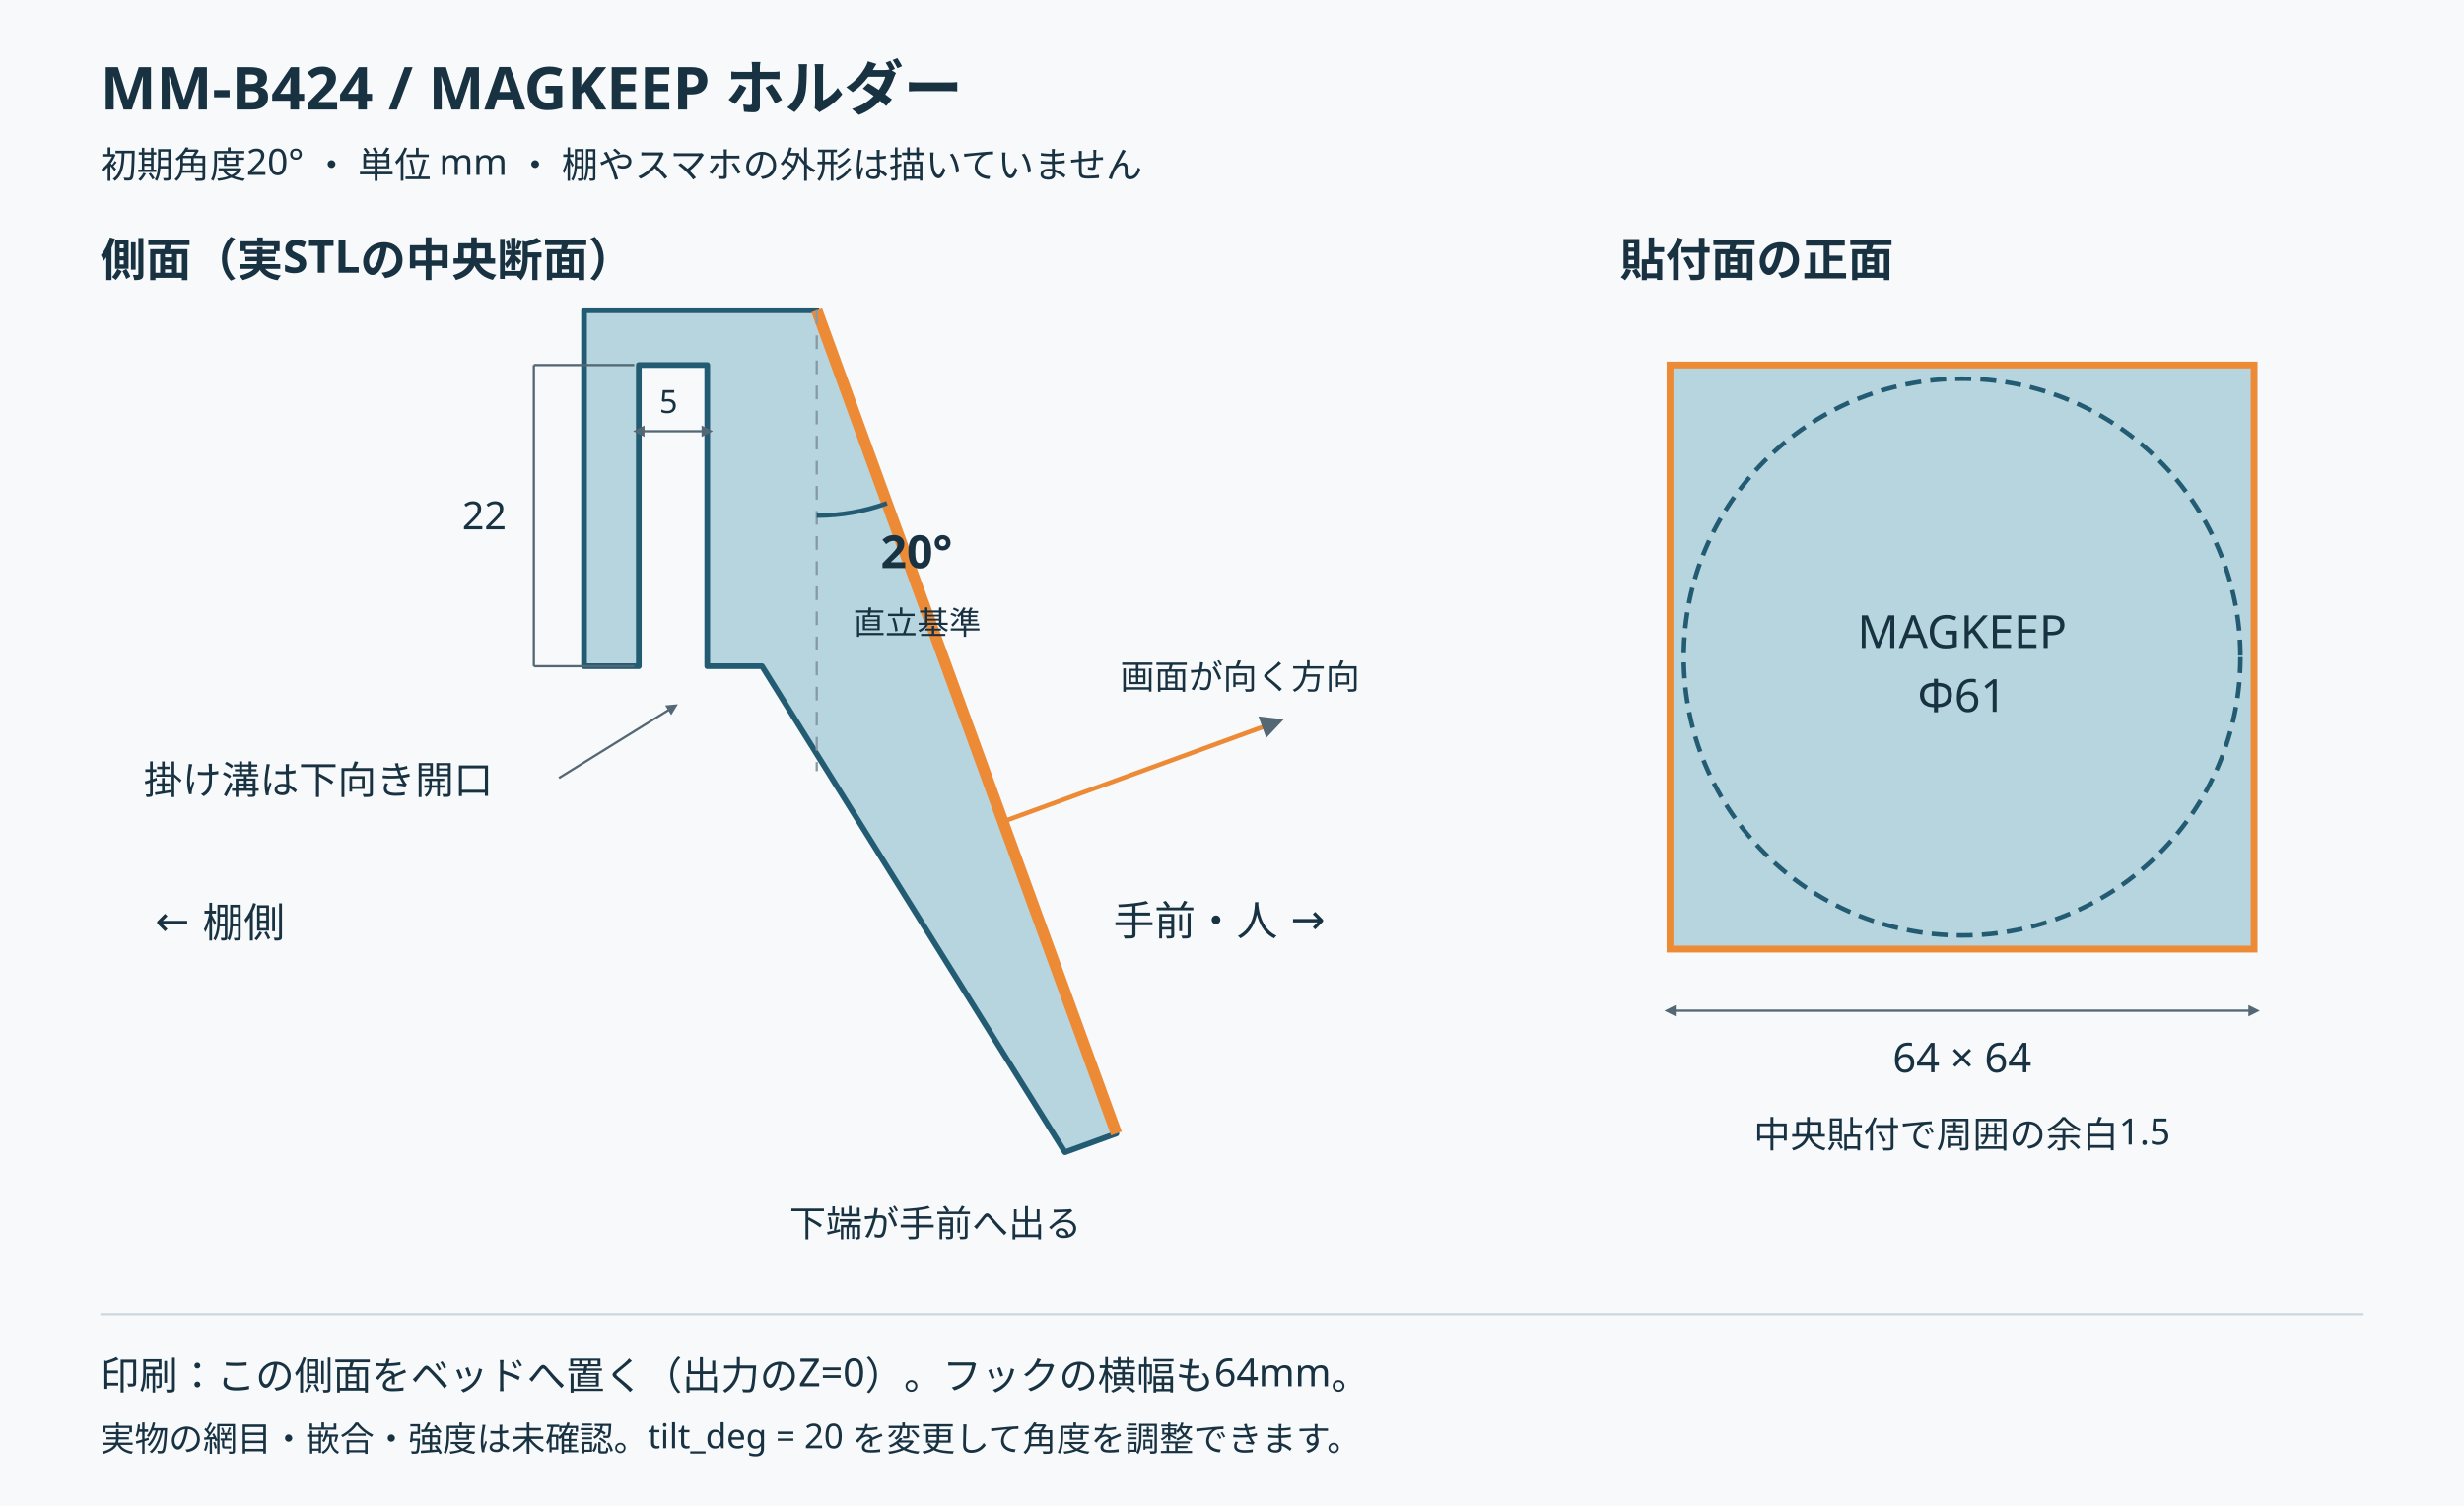
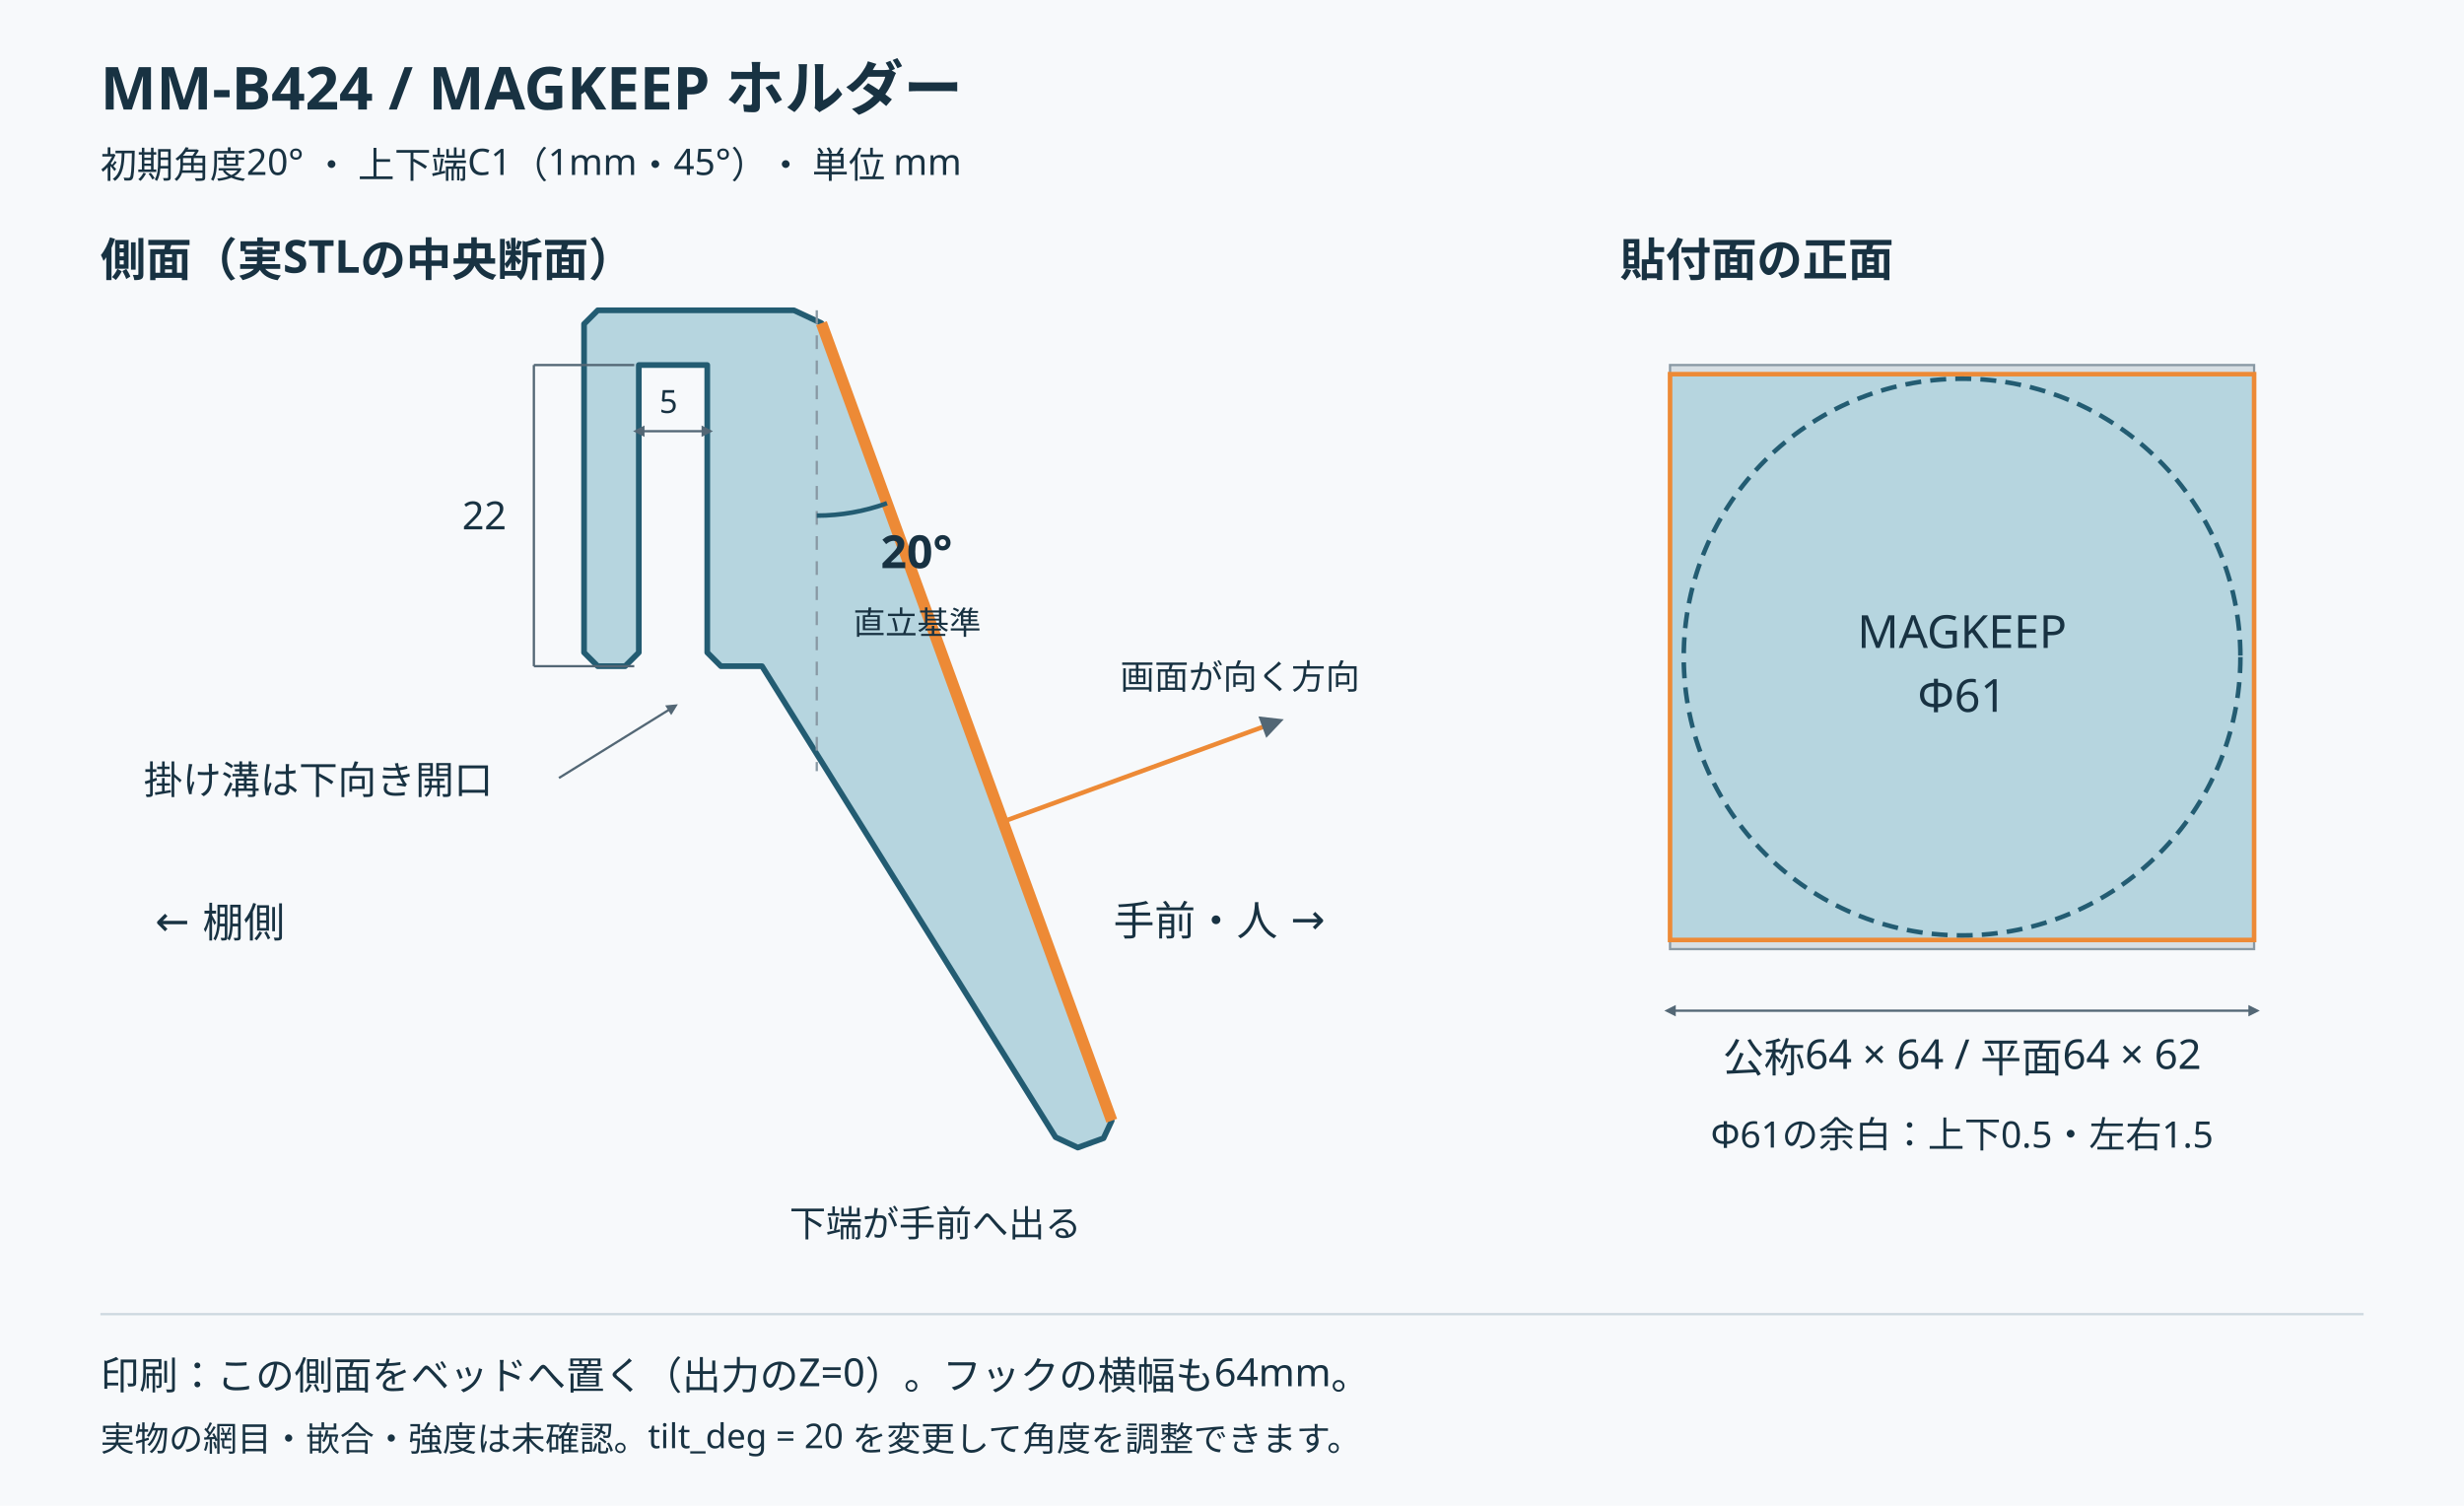
<svg xmlns="http://www.w3.org/2000/svg" width="1080" height="660" viewBox="0 0 1080 660" role="img" aria-labelledby="title desc">
  <defs>
    <marker id="arrow" viewBox="0 0 10 10" refX="5" refY="5" markerWidth="5" markerHeight="5" orient="auto-start-reverse">
      <path d="M 0 0 L 10 5 L 0 10 z" fill="#536775" />
    </marker>
  </defs>
  <rect width="1080" height="660" fill="#f7f9fb" />
  <g font-family="sans-serif" fill="#183242">
    <text x="44" y="48" font-size="26" font-weight="bold">MM-B424 / MAGKEEP ホルダー</text>
-     <text x="44" y="78" font-size="16">初期角度20° ・ 単位 mm ・ 棚やスマホの外形は描いていません</text>
+     <text x="44" y="78" font-size="16">初期角度20° ・ 上下端C1（1mm・45°）・ 単位 mm</text>
    <text x="44" y="121" font-size="20" font-weight="bold">側面（実STLの中央断面）</text>
    <text x="710" y="121" font-size="20" font-weight="bold">貼付面の正面</text>
-     <polygon points="489.336,496.842 466.783,505.050 334.000,292.000 310.000,292.000 310.000,160.000 280.000,160.000 280.000,292.000 256.000,292.000 256.000,136.000 358.000,136.000" fill="#b6d5df" stroke="#235c72" stroke-width="2.5" stroke-linejoin="round" />
-     <path d="M 358 136 L 489.336 496.840" stroke="#ed8a36" stroke-width="5" />
+     <polygon points="483.698,498.894 472.421,502.998 462.670,498.451 334.000,292.000 316.000,292.000 310.000,286.000 310.000,160.000 280.000,160.000 280.000,286.000 274.000,292.000 262.000,292.000 256.000,286.000 256.000,142.000 262.000,136.000 347.961,136.000 360.052,141.638 487.284,491.204" fill="#b6d5df" stroke="#235c72" stroke-width="2.5" stroke-linejoin="round" />
+     <path d="M 360.052 141.638 L 487.284 491.204" stroke="#ed8a36" stroke-width="5" />
    <path d="M 358 136 V 338" stroke="#8999a4" stroke-dasharray="6 5" />
    <path d="M 358 226 A 90 90 0 0 0 388.782 220.572" fill="none" stroke="#235c72" stroke-width="2" />
    <text x="386" y="249" font-size="20" font-weight="bold">20°</text>
    <text x="374" y="278" font-size="14">直立基準</text>
    <path d="M 280 189 H 310" stroke="#536775" marker-start="url(#arrow)" marker-end="url(#arrow)" />
    <text x="293" y="181" text-anchor="middle" font-size="14">5</text>
    <path d="M 234 160 V 292 M 234 160 H 278 M 234 292 H 278" stroke="#536775" fill="none" />
    <text x="222" y="232" text-anchor="end" font-size="17">22</text>
    <text x="63" y="348" font-size="17">掛け溝は下向き開口</text>
    <path d="M 245 341 L 295 310" fill="none" stroke="#536775" marker-end="url(#arrow)" />
    <text x="68" y="410" font-size="18">← 棚側</text>
    <text x="488" y="410" font-size="18">手前・人 →</text>
    <path d="M 440 360 L 558 317" stroke="#ed8a36" stroke-width="2" marker-end="url(#arrow)" />
    <text x="491" y="302" font-size="15">画面が向く方向</text>
    <text x="346" y="542" font-size="16">下端が手前へ出る</text>
-     <rect x="732" y="160" width="256" height="256" fill="#b6d5df" stroke="#ed8a36" stroke-width="3" />
+     <rect x="732" y="160" width="256" height="256" fill="#d7dfe4" stroke="#8999a4" />
+     <rect x="732" y="164" width="256" height="248" fill="#b6d5df" stroke="#ed8a36" stroke-width="2" />
    <circle cx="860" cy="288" r="122" fill="none" stroke="#235c72" stroke-width="2" stroke-dasharray="7 4" />
    <text x="860" y="284" text-anchor="middle" font-size="20">MAGKEEP</text>
    <text x="860" y="312" text-anchor="middle" font-size="20">Φ61</text>
    <path d="M 732 443 H 988" stroke="#536775" marker-start="url(#arrow)" marker-end="url(#arrow)" />
-     <text x="860" y="470" text-anchor="middle" font-size="18">64 × 64</text>
-     <text x="860" y="503" text-anchor="middle" font-size="16">中央貼付で周囲の余白1.5</text>
+     <text x="860" y="470" text-anchor="middle" font-size="18">公称64 × 64 / 平面64 × 62</text>
+     <text x="860" y="503" text-anchor="middle" font-size="16">Φ61の余白：上下0.5・左右1.5</text>
    <path d="M 44 576 H 1036" stroke="#cdd8df" />
    <text x="44" y="609" font-size="17">印刷：この側面をベッドへ置く（出力のZ=0）。フックの横幅も64mm。</text>
    <text x="44" y="636" font-size="15">実物の網目・嵌合・強度は未確認。tilt_deg = 20 を変更して角度を調整できます。</text>
  </g>
</svg>
